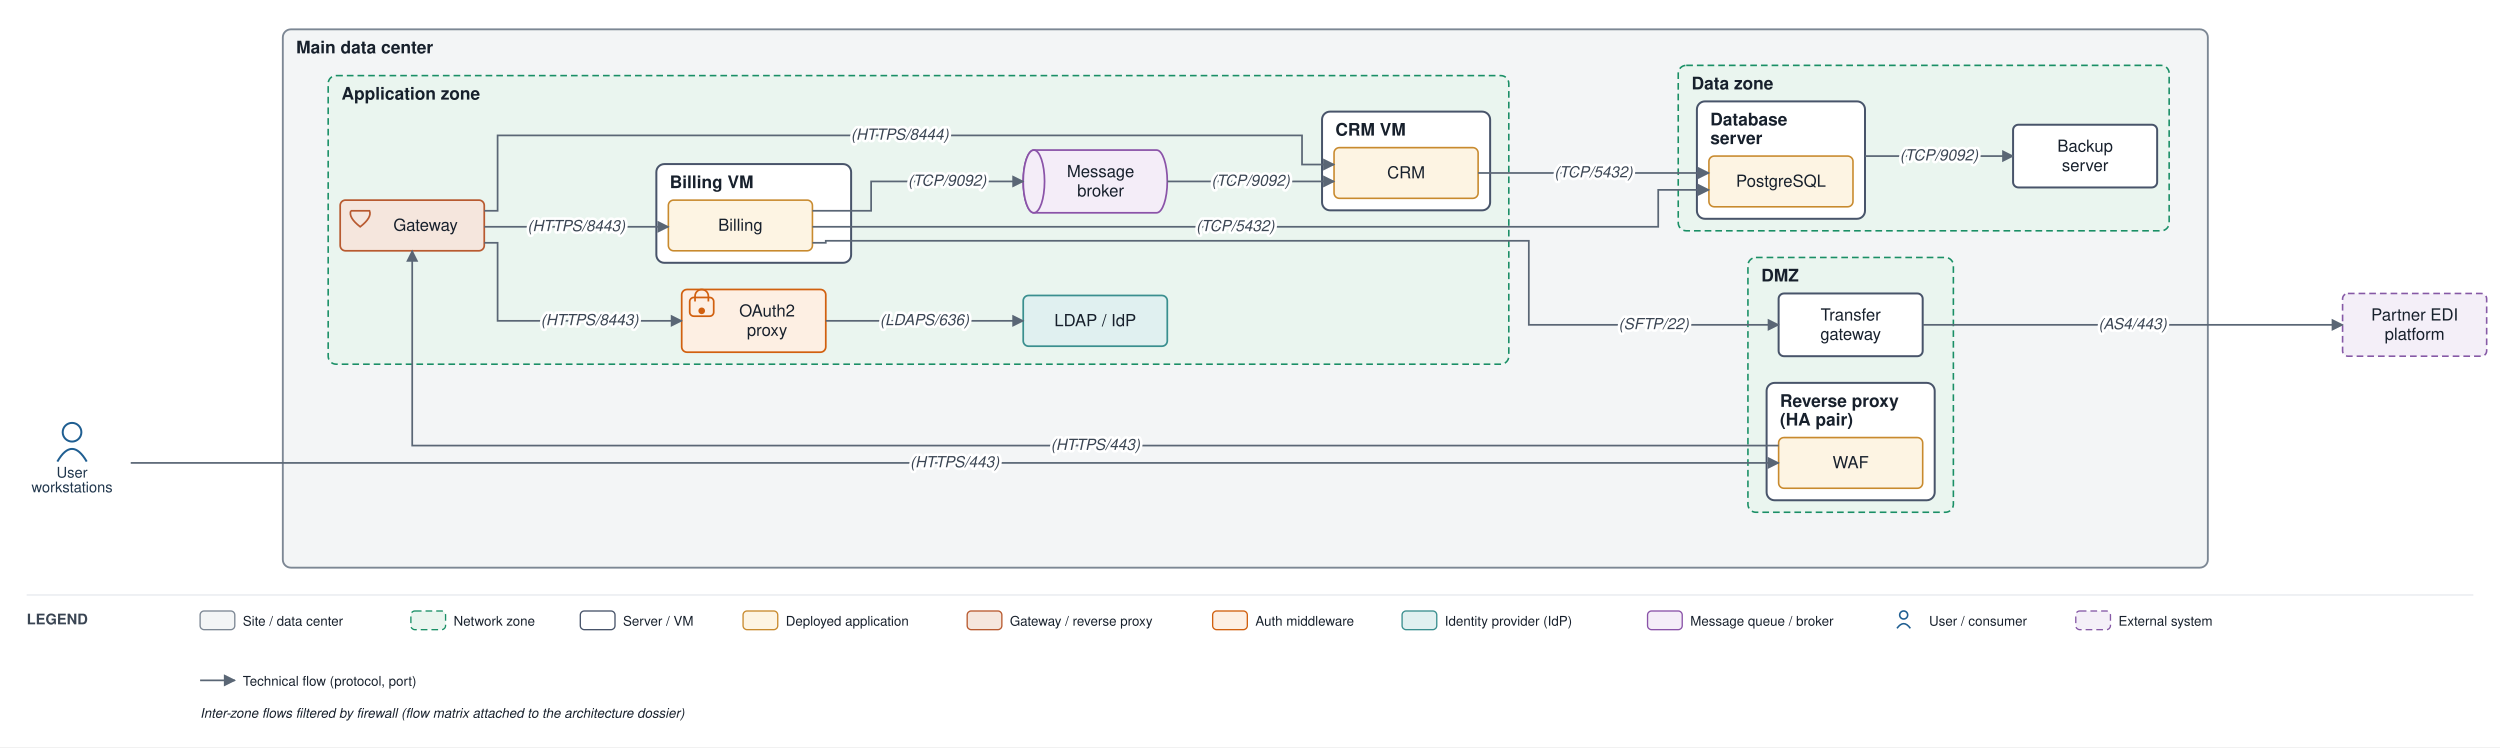
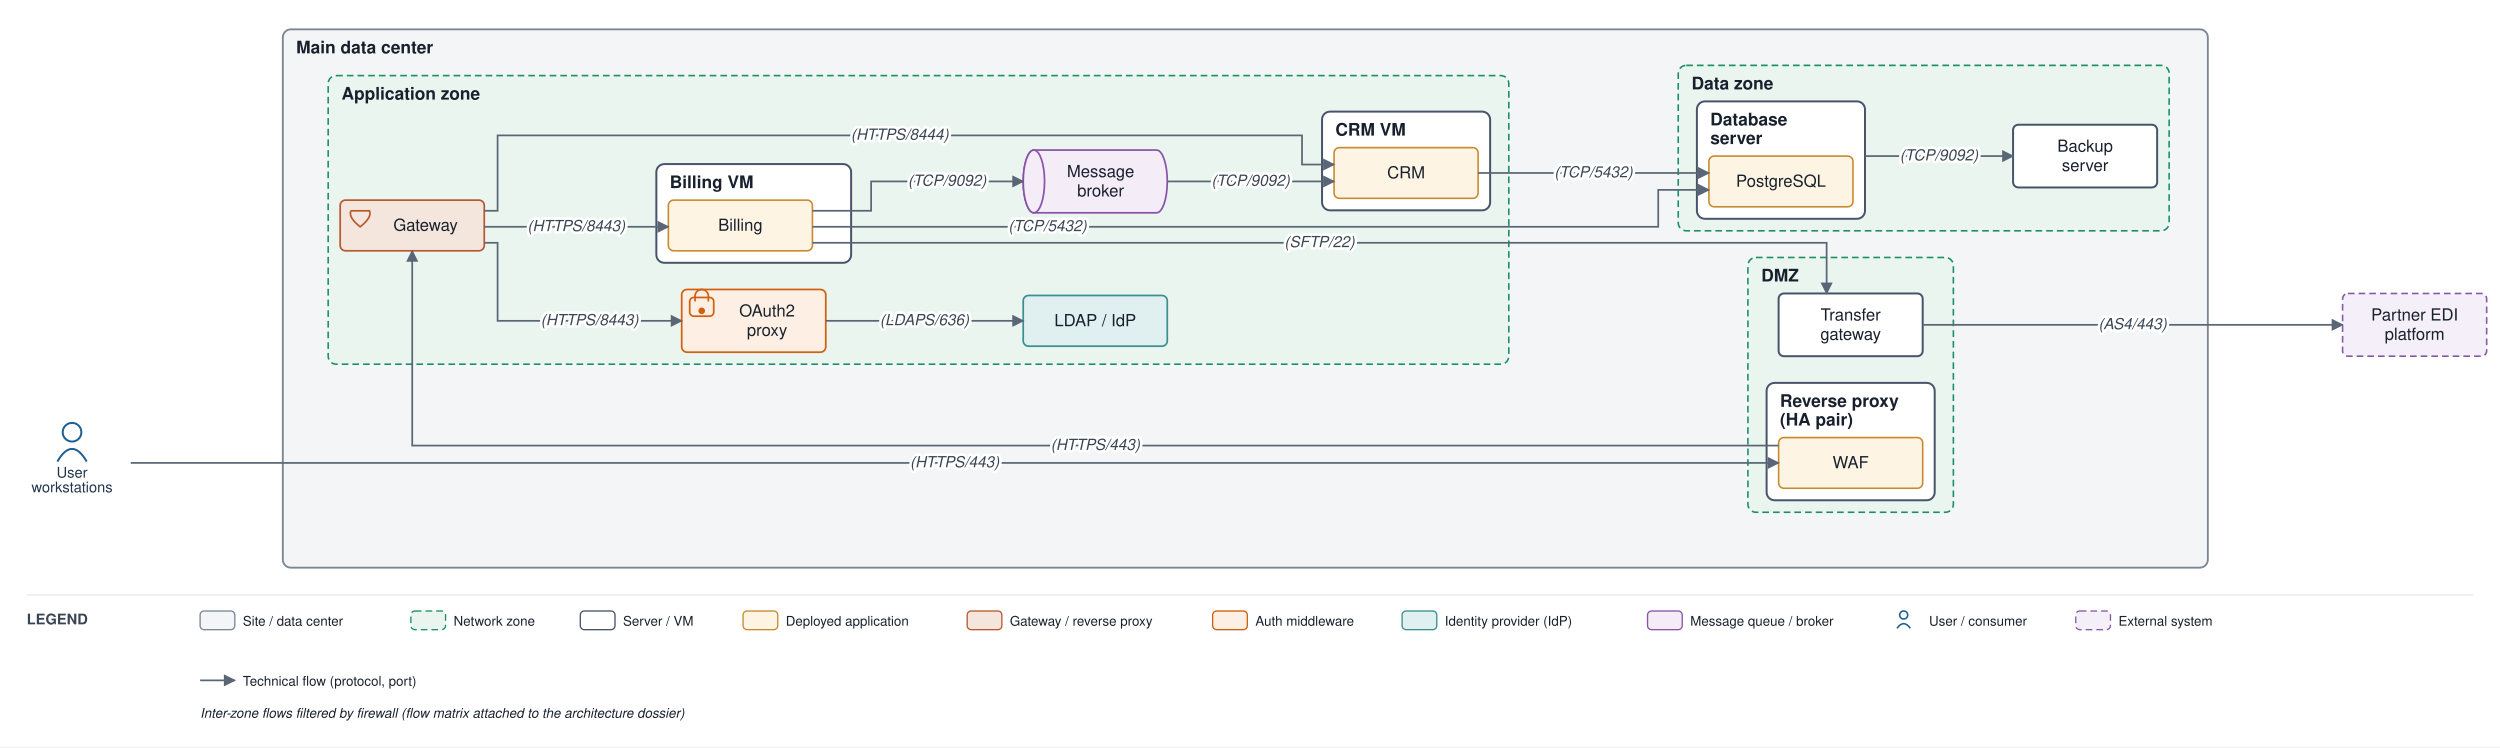
<svg xmlns="http://www.w3.org/2000/svg" viewBox="0 0 1874 560" font-family="Helvetica,Arial,sans-serif">
  <defs>
    <marker id="arr" viewBox="0 0 10 10" refX="9" refY="5" markerWidth="7" markerHeight="7" orient="auto-start-reverse">
      <path d="M0,0 L10,5 L0,10 z" fill="#5a6675" />
    </marker>
  </defs>
  <rect width="1874" height="560" fill="#ffffff" />
  <rect x="212" y="22" width="1443" height="403.5" rx="6" fill="#f3f5f6" stroke="#7c8794" stroke-width="1.4" />
  <text x="222" y="40" font-size="13" font-weight="bold" fill="#17202c">Main data center</text>
  <rect x="1310.25" y="193" width="154" height="191" rx="6" fill="#eaf5ef" stroke="#1a8f66" stroke-width="1.2" stroke-dasharray="5 3" />
  <text x="1320.25" y="211" font-size="13" font-weight="bold" fill="#17202c">DMZ</text>
  <rect x="1324.25" y="287" width="126" height="88" rx="6" fill="#ffffff" stroke="#48546a" stroke-width="1.5" />
  <text x="1334.25" y="305" font-size="13" font-weight="bold" fill="#17202c">Reverse proxy</text>
  <text x="1334.25" y="319" font-size="13" font-weight="bold" fill="#17202c">(HA pair)</text>
  <rect x="246" y="56.667" width="885" height="216.333" rx="6" fill="#eaf5ef" stroke="#1a8f66" stroke-width="1.2" stroke-dasharray="5 3" />
  <text x="256" y="74.667" font-size="13" font-weight="bold" fill="#17202c">Application zone</text>
  <rect x="492" y="123" width="146" height="74" rx="6" fill="#ffffff" stroke="#48546a" stroke-width="1.5" />
  <text x="502" y="141" font-size="13" font-weight="bold" fill="#17202c">Billing VM</text>
  <rect x="991" y="83.667" width="126" height="74" rx="6" fill="#ffffff" stroke="#48546a" stroke-width="1.5" />
  <text x="1001" y="101.667" font-size="13" font-weight="bold" fill="#17202c">CRM VM</text>
  <rect x="1258" y="49" width="368" height="124" rx="6" fill="#eaf5ef" stroke="#1a8f66" stroke-width="1.2" stroke-dasharray="5 3" />
  <text x="1268" y="67" font-size="13" font-weight="bold" fill="#17202c">Data zone</text>
  <rect x="1272" y="76" width="126" height="88" rx="6" fill="#ffffff" stroke="#48546a" stroke-width="1.5" />
  <text x="1282" y="94" font-size="13" font-weight="bold" fill="#17202c">Database</text>
  <text x="1282" y="108" font-size="13" font-weight="bold" fill="#17202c">server</text>
  <rect x="1333.25" y="328" width="108" height="38" rx="4" fill="#fdf4e3" stroke="#c88a2e" stroke-width="1.2" />
  <text x="1387.25" y="351" font-size="12.5" text-anchor="middle" fill="#17202c">WAF</text>
  <rect x="1333.25" y="220" width="108" height="47" rx="4" fill="#ffffff" stroke="#48546a" stroke-width="1.5" />
  <text x="1387.25" y="240.25" font-size="12.5" text-anchor="middle" fill="#17202c">Transfer</text>
  <text x="1387.25" y="254.75" font-size="12.5" text-anchor="middle" fill="#17202c">gateway</text>
  <rect x="255" y="150" width="108" height="38" rx="4" fill="#f5e6dd" stroke="#b85a30" stroke-width="1.3" />
  <path d="M 263 158 L 277 158 Q 279 163 270 170 Q 261 163 263 158" fill="none" stroke="#b85a30" stroke-width="1.3" />
  <text x="319" y="173" font-size="12.5" text-anchor="middle" fill="#17202c">Gateway</text>
  <rect x="511" y="217" width="108" height="47" rx="4" fill="#fdefe3" stroke="#d1600f" stroke-width="1.3" />
  <rect x="517" y="223" width="18" height="14" rx="3" fill="none" stroke="#d1600f" stroke-width="1.3" />
  <path d="M 521 226 v -4 a 5 5 0 0 1 10 0 v 4" fill="none" stroke="#d1600f" stroke-width="1.3" />
  <circle cx="526" cy="233" r="2.5" fill="#d1600f" />
  <text x="575" y="237.25" font-size="12.5" text-anchor="middle" fill="#17202c">OAuth2</text>
  <text x="575" y="251.75" font-size="12.5" text-anchor="middle" fill="#17202c">proxy</text>
  <rect x="767" y="221.5" width="108" height="38" rx="4" fill="#e0f0f0" stroke="#3a8f8f" stroke-width="1.3" />
  <text x="821" y="244.5" font-size="12.5" text-anchor="middle" fill="#17202c">LDAP / IdP</text>
  <rect x="501" y="150" width="108" height="38" rx="4" fill="#fdf4e3" stroke="#c88a2e" stroke-width="1.2" />
  <text x="555" y="173" font-size="12.5" text-anchor="middle" fill="#17202c">Billing</text>
  <rect x="1000" y="110.667" width="108" height="38" rx="4" fill="#fdf4e3" stroke="#c88a2e" stroke-width="1.2" />
  <text x="1054" y="133.667" font-size="12.5" text-anchor="middle" fill="#17202c">CRM</text>
  <path d="M 775 112.5 h 92 a 8 23.5 0 0 1 0 47 h -92 a 8 23.5 0 0 1 0 -47" fill="#f4edf8" stroke="#8a53a8" stroke-width="1.3" />
  <ellipse cx="775" cy="136" rx="8" ry="23.5" fill="#f4edf8" stroke="#8a53a8" stroke-width="1.3" />
  <text x="825" y="132.75" font-size="12.5" text-anchor="middle" fill="#17202c">Message</text>
  <text x="825" y="147.25" font-size="12.5" text-anchor="middle" fill="#17202c">broker</text>
  <rect x="1281" y="117" width="108" height="38" rx="4" fill="#fdf4e3" stroke="#c88a2e" stroke-width="1.2" />
  <text x="1335" y="140" font-size="12.5" text-anchor="middle" fill="#17202c">PostgreSQL</text>
  <rect x="1509" y="93.5" width="108" height="47" rx="4" fill="#ffffff" stroke="#48546a" stroke-width="1.5" />
  <text x="1563" y="113.75" font-size="12.5" text-anchor="middle" fill="#17202c">Backup</text>
  <text x="1563" y="128.25" font-size="12.5" text-anchor="middle" fill="#17202c">server</text>
  <circle cx="54" cy="324" r="7" fill="none" stroke="#1f5e91" stroke-width="1.5" />
  <path d="M 43 346 q 11 -19 22 0" fill="none" stroke="#1f5e91" stroke-width="1.5" />
  <text x="54" y="358" font-size="11" text-anchor="middle" fill="#20364c">User</text>
  <text x="54" y="369" font-size="11" text-anchor="middle" fill="#20364c">workstations</text>
  <rect x="1756" y="220" width="108" height="47" rx="4" fill="#f4eff8" stroke="#8659a6" stroke-width="1.2" stroke-dasharray="5 3" />
  <text x="1810" y="240.25" font-size="12.5" text-anchor="middle" fill="#17202c">Partner EDI</text>
  <text x="1810" y="254.75" font-size="12.5" text-anchor="middle" fill="#17202c">platform</text>
  <path d="M 98 347 L 1333.25 347" fill="none" stroke="#5a6675" stroke-width="1.3" marker-end="url(#arr)" />
  <path d="M 1333.25 334 L 309 334 L 309 188" fill="none" stroke="#5a6675" stroke-width="1.3" marker-end="url(#arr)" />
  <path d="M 363 182 L 373 182 L 373 240.5 L 511 240.5" fill="none" stroke="#5a6675" stroke-width="1.3" marker-end="url(#arr)" />
  <path d="M 619 240.5 L 767 240.5" fill="none" stroke="#5a6675" stroke-width="1.3" marker-end="url(#arr)" />
  <path d="M 363 170 L 501 170" fill="none" stroke="#5a6675" stroke-width="1.3" marker-end="url(#arr)" />
  <path d="M 363 158 L 373 158 L 373 101.5 L 976 101.5 L 976 123.333 L 1000 123.333" fill="none" stroke="#5a6675" stroke-width="1.3" marker-end="url(#arr)" />
  <path d="M 609 170 L 1243 170 L 1243 142.333 L 1281 142.333" fill="none" stroke="#5a6675" stroke-width="1.3" marker-end="url(#arr)" />
  <path d="M 1108 129.667 L 1281 129.667" fill="none" stroke="#5a6675" stroke-width="1.3" marker-end="url(#arr)" />
  <path d="M 609 158 L 653 158 L 653 136 L 767 136" fill="none" stroke="#5a6675" stroke-width="1.3" marker-end="url(#arr)" />
  <path d="M 875 136 L 1000 136" fill="none" stroke="#5a6675" stroke-width="1.3" marker-end="url(#arr)" />
-   <path d="M 609 182 L 619 182 L 619 180.5 L 1146 180.5 L 1146 243.5 L 1333.25 243.5" fill="none" stroke="#5a6675" stroke-width="1.3" marker-end="url(#arr)" />
+   <path d="M 609 182 L 1369.25 182 L 1369.25 220" fill="none" stroke="#5a6675" stroke-width="1.3" marker-end="url(#arr)" />
  <path d="M 1441.25 243.5 L 1756 243.5" fill="none" stroke="#5a6675" stroke-width="1.3" marker-end="url(#arr)" />
  <path d="M 1398 117 L 1509 117" fill="none" stroke="#5a6675" stroke-width="1.3" marker-end="url(#arr)" />
  <text x="715.625" y="350.25" font-size="11.5" text-anchor="middle" fill="#3a4553" font-style="italic" stroke="#ffffff" stroke-width="4" paint-order="stroke" stroke-linejoin="round">(HTTPS/443)</text>
  <text x="821.125" y="337.25" font-size="11.5" text-anchor="middle" fill="#3a4553" font-style="italic" stroke="#ffffff" stroke-width="4" paint-order="stroke" stroke-linejoin="round">(HTTPS/443)</text>
  <text x="442" y="243.75" font-size="11.5" text-anchor="middle" fill="#3a4553" font-style="italic" stroke="#ffffff" stroke-width="4" paint-order="stroke" stroke-linejoin="round">(HTTPS/8443)</text>
  <text x="693" y="243.75" font-size="11.5" text-anchor="middle" fill="#3a4553" font-style="italic" stroke="#ffffff" stroke-width="4" paint-order="stroke" stroke-linejoin="round">(LDAPS/636)</text>
  <text x="432" y="173.25" font-size="11.5" text-anchor="middle" fill="#3a4553" font-style="italic" stroke="#ffffff" stroke-width="4" paint-order="stroke" stroke-linejoin="round">(HTTPS/8443)</text>
  <text x="674.5" y="104.75" font-size="11.5" text-anchor="middle" fill="#3a4553" font-style="italic" stroke="#ffffff" stroke-width="4" paint-order="stroke" stroke-linejoin="round">(HTTPS/8444)</text>
-   <text x="926" y="173.25" font-size="11.5" text-anchor="middle" fill="#3a4553" font-style="italic" stroke="#ffffff" stroke-width="4" paint-order="stroke" stroke-linejoin="round">(TCP/5432)</text>
+   <text x="785.25" y="173.25" font-size="11.5" text-anchor="middle" fill="#3a4553" font-style="italic" stroke="#ffffff" stroke-width="4" paint-order="stroke" stroke-linejoin="round">(TCP/5432)</text>
  <text x="1194.5" y="132.917" font-size="11.5" text-anchor="middle" fill="#3a4553" font-style="italic" stroke="#ffffff" stroke-width="4" paint-order="stroke" stroke-linejoin="round">(TCP/5432)</text>
  <text x="710" y="139.25" font-size="11.5" text-anchor="middle" fill="#3a4553" font-style="italic" stroke="#ffffff" stroke-width="4" paint-order="stroke" stroke-linejoin="round">(TCP/9092)</text>
  <text x="937.5" y="139.25" font-size="11.5" text-anchor="middle" fill="#3a4553" font-style="italic" stroke="#ffffff" stroke-width="4" paint-order="stroke" stroke-linejoin="round">(TCP/9092)</text>
-   <text x="1239.625" y="246.75" font-size="11.5" text-anchor="middle" fill="#3a4553" font-style="italic" stroke="#ffffff" stroke-width="4" paint-order="stroke" stroke-linejoin="round">(SFTP/22)</text>
+   <text x="989.125" y="185.25" font-size="11.5" text-anchor="middle" fill="#3a4553" font-style="italic" stroke="#ffffff" stroke-width="4" paint-order="stroke" stroke-linejoin="round">(SFTP/22)</text>
  <text x="1598.625" y="246.75" font-size="11.5" text-anchor="middle" fill="#3a4553" font-style="italic" stroke="#ffffff" stroke-width="4" paint-order="stroke" stroke-linejoin="round">(AS4/443)</text>
  <text x="1453.5" y="120.25" font-size="11.5" text-anchor="middle" fill="#3a4553" font-style="italic" stroke="#ffffff" stroke-width="4" paint-order="stroke" stroke-linejoin="round">(TCP/9092)</text>
  <line x1="20" y1="446" x2="1854" y2="446" stroke="#e6e9ee" stroke-width="1" />
  <text x="20" y="468" font-size="11" font-weight="bold" fill="#3a4553">LEGEND</text>
  <rect x="150" y="458" width="26" height="14" rx="3" fill="#f3f5f6" stroke="#7c8794" />
  <text x="182" y="469" font-size="10" fill="#17202c">Site / data center</text>
  <rect x="308" y="458" width="26" height="14" rx="3" fill="#eaf5ef" stroke="#1a8f66" stroke-dasharray="5 3" />
  <text x="340" y="469" font-size="10" fill="#17202c">Network zone</text>
  <rect x="435" y="458" width="26" height="14" rx="3" fill="#ffffff" stroke="#48546a" />
  <text x="467" y="469" font-size="10" fill="#17202c">Server / VM</text>
  <rect x="557" y="458" width="26" height="14" rx="3" fill="#fdf4e3" stroke="#c88a2e" />
  <text x="589" y="469" font-size="10" fill="#17202c">Deployed application</text>
  <rect x="725" y="458" width="26" height="14" rx="3" fill="#f5e6dd" stroke="#b85a30" />
  <text x="757" y="469" font-size="10" fill="#17202c">Gateway / reverse proxy</text>
  <rect x="909" y="458" width="26" height="14" rx="3" fill="#fdefe3" stroke="#d1600f" />
  <text x="941" y="469" font-size="10" fill="#17202c">Auth middleware</text>
  <rect x="1051" y="458" width="26" height="14" rx="3" fill="#e0f0f0" stroke="#3a8f8f" />
  <text x="1083" y="469" font-size="10" fill="#17202c">Identity provider (IdP)</text>
  <rect x="1235" y="458" width="26" height="14" rx="3" fill="#f4edf8" stroke="#8a53a8" />
  <text x="1267" y="469" font-size="10" fill="#17202c">Message queue / broker</text>
  <circle cx="1427" cy="461" r="3" fill="none" stroke="#1f5e91" stroke-width="1.2" />
  <path d="M 1422 471 q 5 -7 10 0" fill="none" stroke="#1f5e91" stroke-width="1.2" />
  <text x="1446" y="469" font-size="10" fill="#17202c">User / consumer</text>
  <rect x="1556" y="458" width="26" height="14" rx="3" fill="#f4eff8" stroke="#8659a6" stroke-dasharray="5 3" />
  <text x="1588" y="469" font-size="10" fill="#17202c">External system</text>
  <line x1="150" y1="510" x2="176" y2="510" stroke="#5a6675" stroke-width="1.3" marker-end="url(#arr)" />
  <text x="182" y="514" font-size="10" fill="#17202c">Technical flow (protocol, port)</text>
  <text x="150" y="538" font-size="10" fill="#17202c" font-style="italic">Inter-zone flows filtered by firewall (flow matrix attached to the architecture dossier)</text>
</svg>
